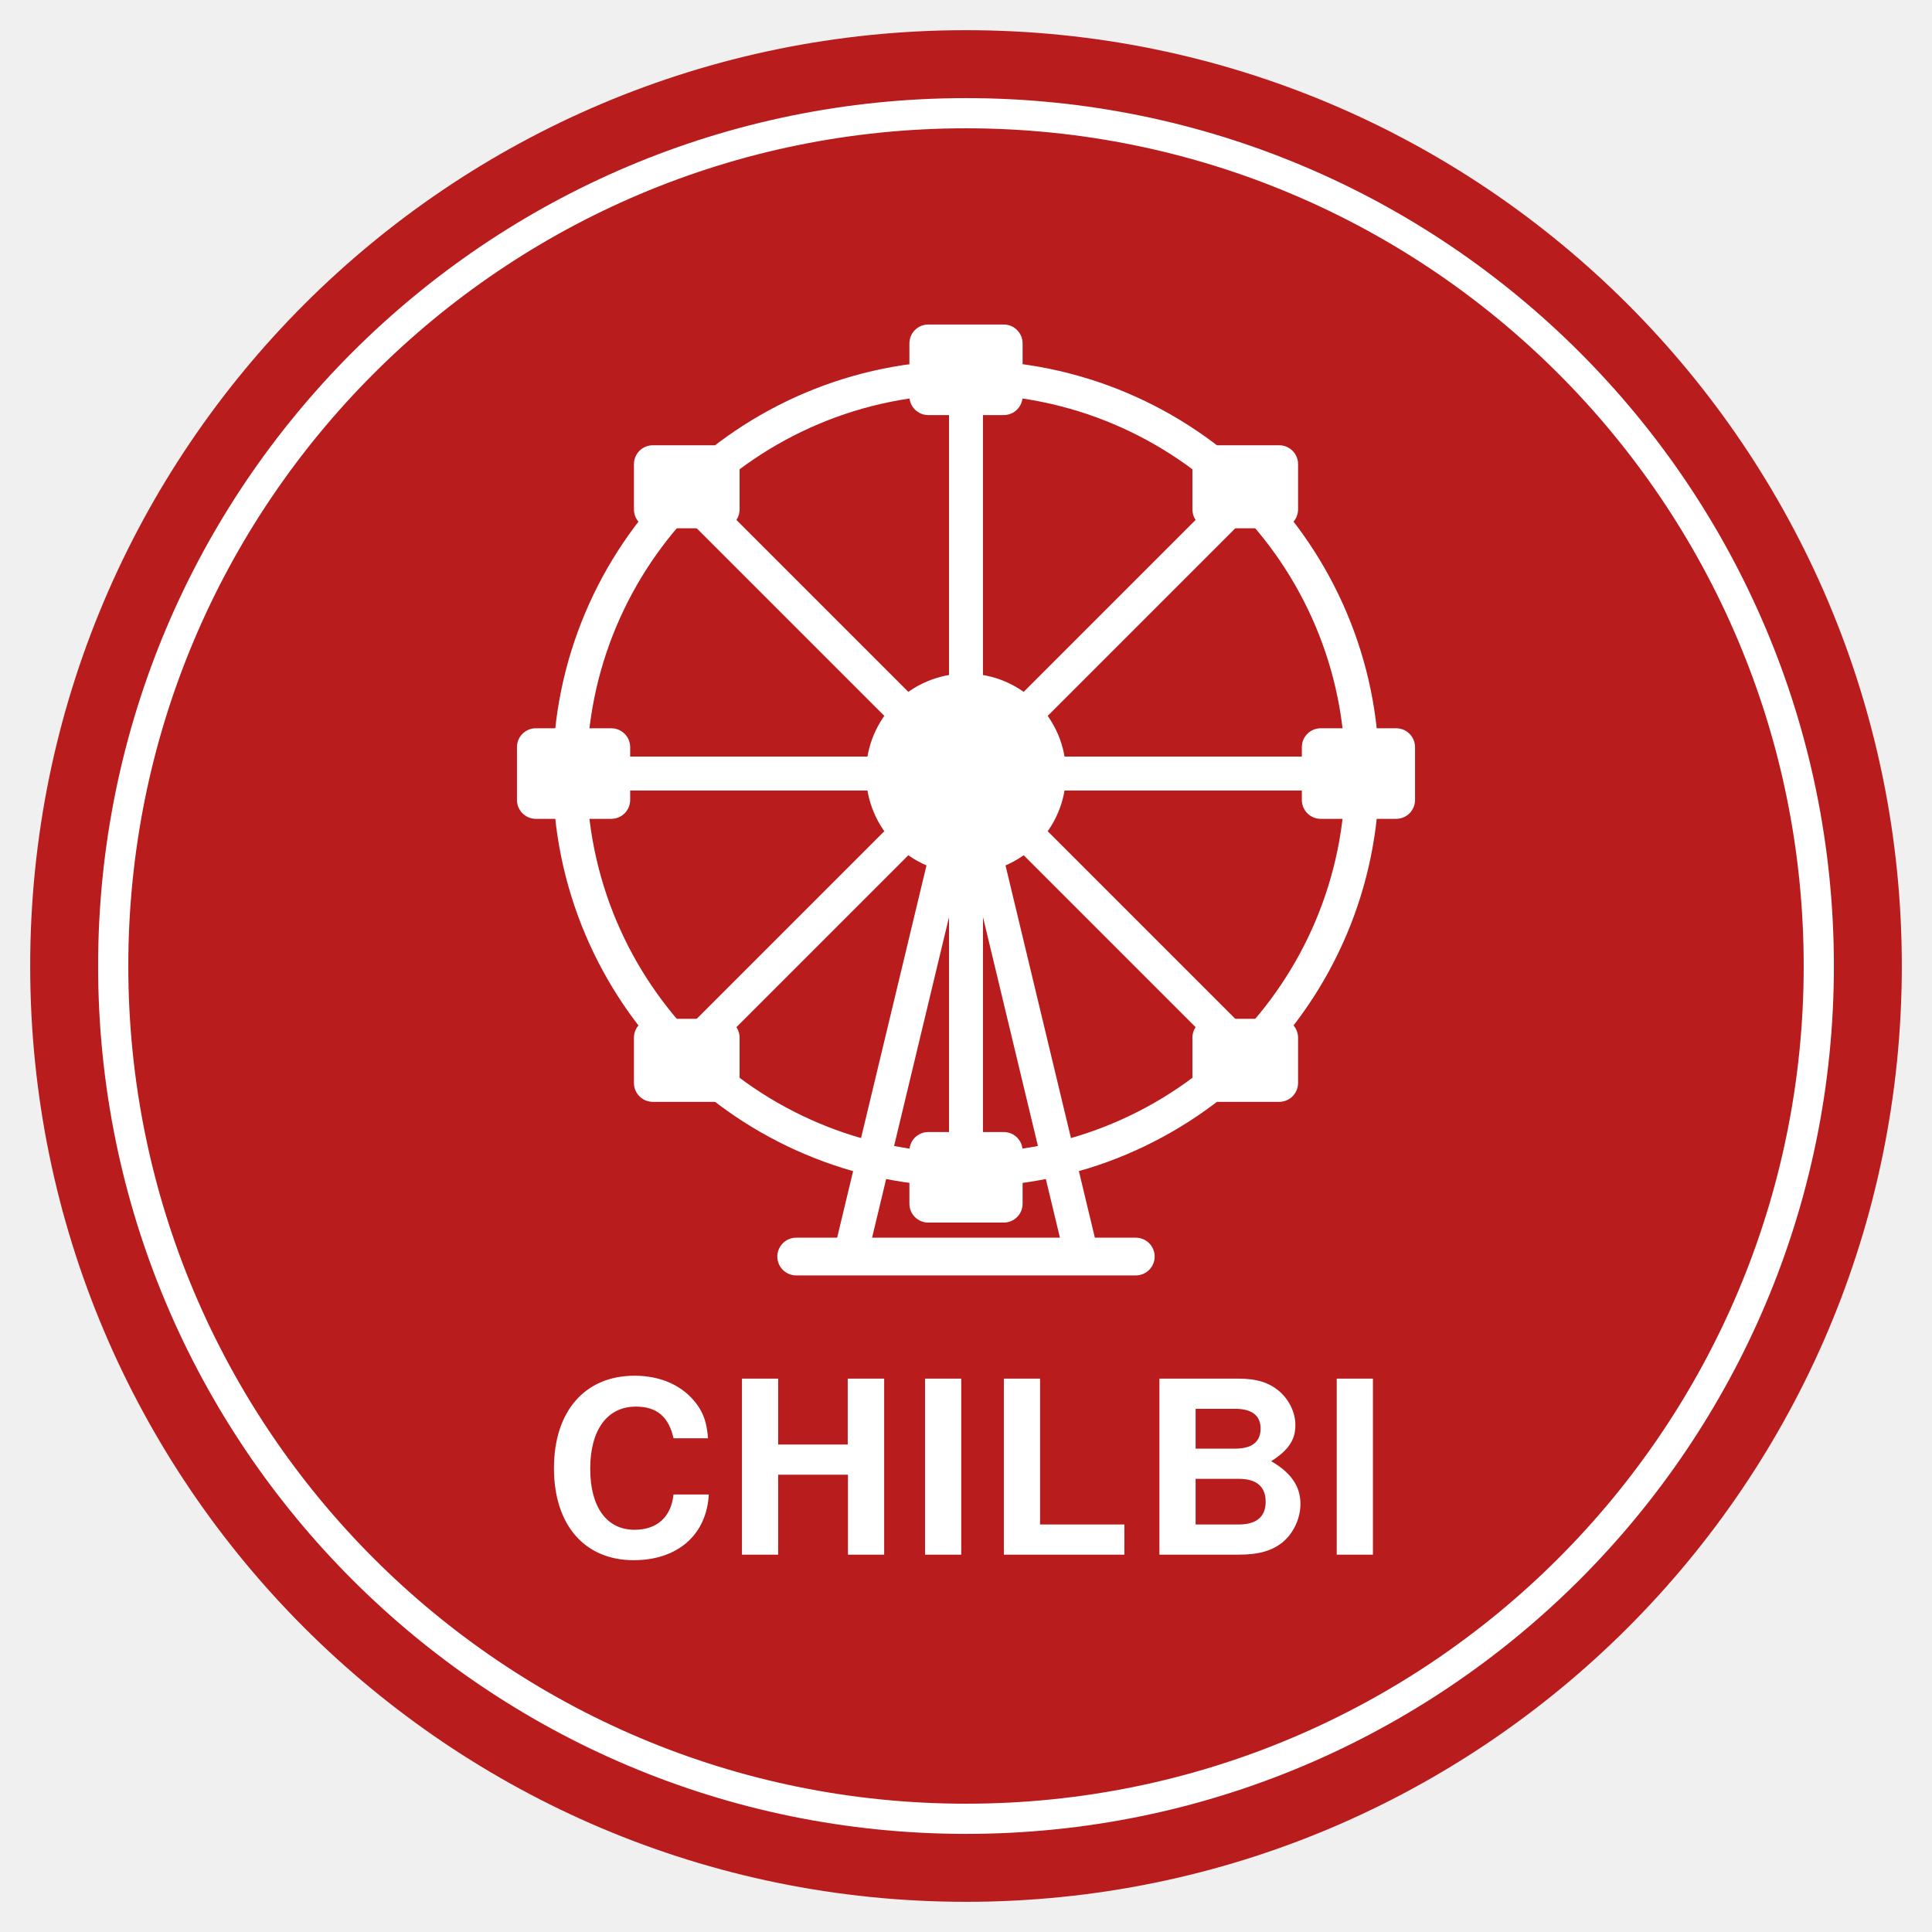
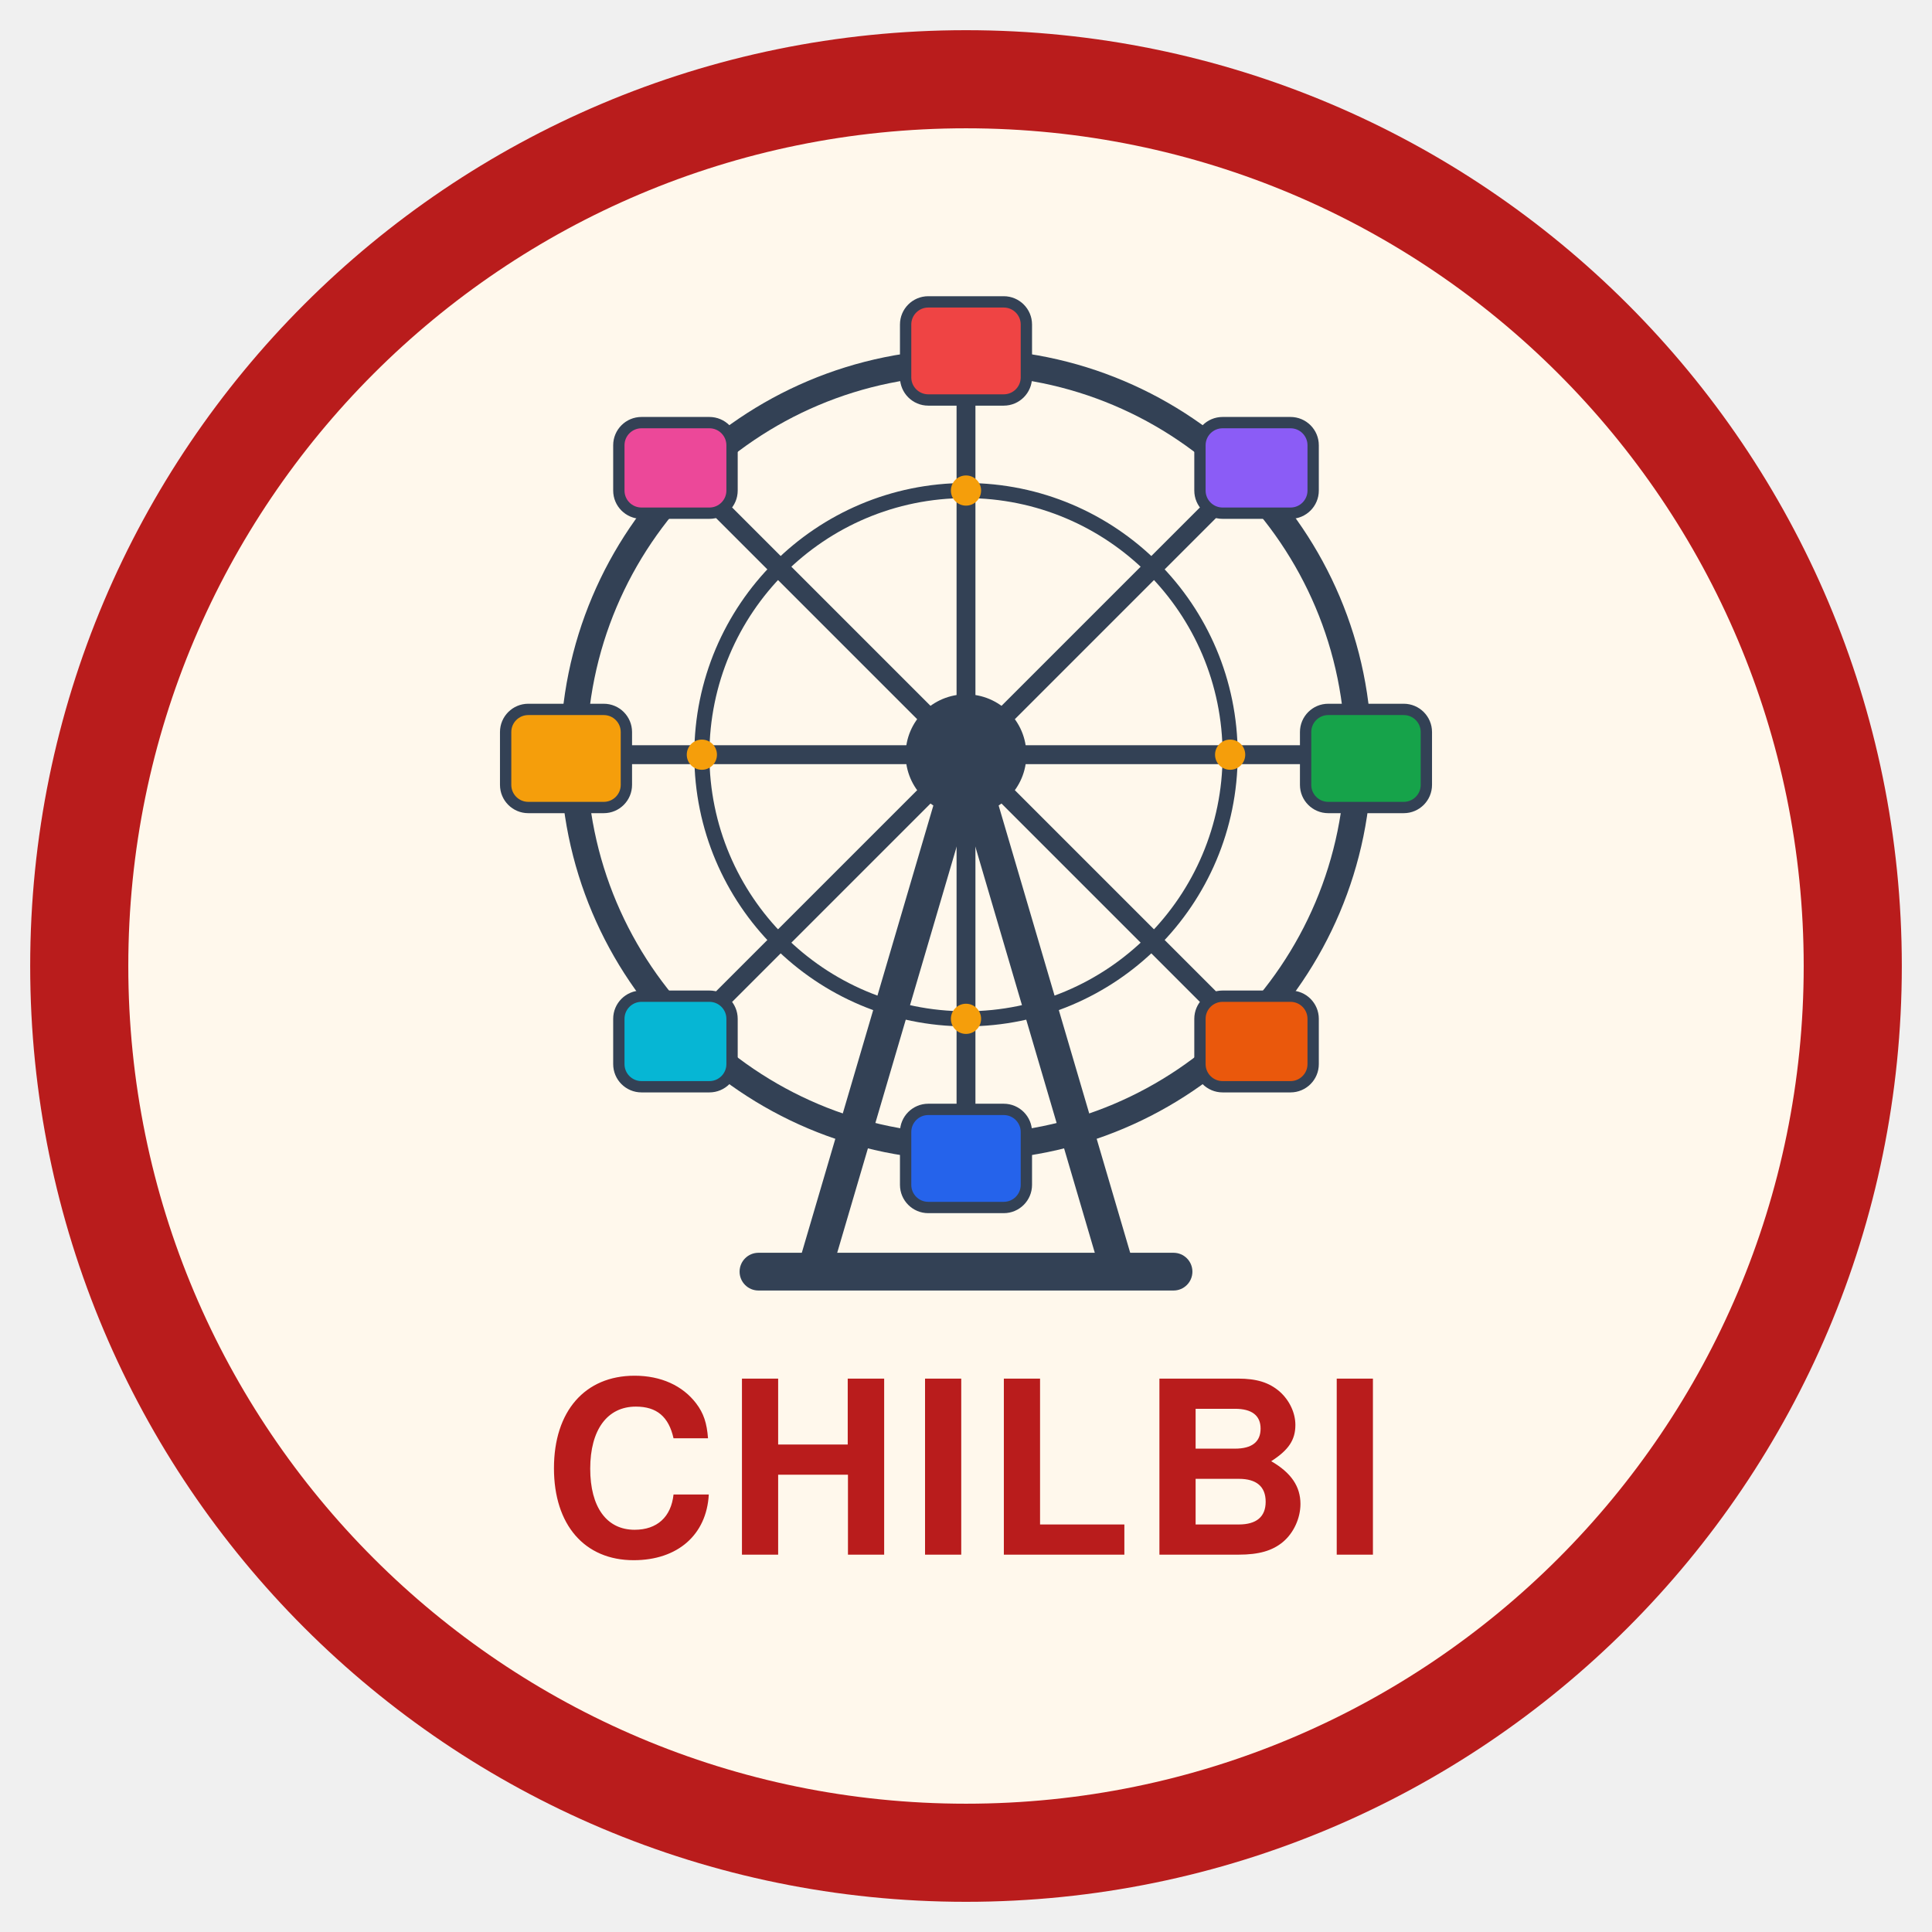
<svg xmlns="http://www.w3.org/2000/svg" viewBox="0 0 512 512" width="512" height="512">
  <circle cx="256" cy="256" r="248" fill="#B91C1C" />
-   <circle cx="256" cy="256" r="226" fill="none" stroke="#fff" stroke-width="8" />
-   <g stroke="#fff" fill="none" stroke-width="9">
-     <circle cx="256" cy="205" r="105" />
-     <circle cx="256" cy="205" r="22" fill="#fff" />
-     <path d="M256 100 V310 M151 205 H361 M182 131 L330 279 M330 131 L182 279" />
-     <path d="M226 330 L256 205 L286 330" stroke-linejoin="round" />
+   <circle cx="256" cy="256" r="222" fill="#FFF8EC" />
+   <g stroke="#334155" stroke-width="7" fill="none">
+     <circle cx="256" cy="200" r="104" />
+     <circle cx="256" cy="200" r="70" stroke-width="4" />
+     <path d="M256 96 V304 M152 200 H360 M182 126 L330 274 M330 126 L182 274" stroke-width="5" />
+     <path d="M216 336 L256 200 L296 336" stroke-width="9" stroke-linejoin="round" />
  </g>
-   <g fill="#fff">
-     <rect x="241" y="86" width="30" height="24" rx="5" />
-     <rect x="241" y="300" width="30" height="24" rx="5" />
-     <rect x="137" y="193" width="30" height="24" rx="5" />
-     <rect x="345" y="193" width="30" height="24" rx="5" />
-     <rect x="168" y="118" width="28" height="22" rx="5" />
-     <rect x="316" y="118" width="28" height="22" rx="5" />
-     <rect x="168" y="270" width="28" height="22" rx="5" />
-     <rect x="316" y="270" width="28" height="22" rx="5" />
-     <rect x="206" y="328" width="100" height="10" rx="5" />
+   <circle cx="256" cy="200" r="16" fill="#334155" />
+   <rect x="196" y="332" width="120" height="10" rx="5" fill="#334155" />
+   <g stroke="#334155" stroke-width="3">
+     <rect x="240" y="80" width="32" height="26" rx="6" fill="#EF4444" />
+     <rect x="240" y="294" width="32" height="26" rx="6" fill="#2563EB" />
+     <rect x="134" y="188" width="32" height="26" rx="6" fill="#F59E0B" />
+     <rect x="346" y="188" width="32" height="26" rx="6" fill="#16A34A" />
+     <rect x="164" y="112" width="30" height="24" rx="6" fill="#EC4899" />
+     <rect x="318" y="112" width="30" height="24" rx="6" fill="#8B5CF6" />
+     <rect x="164" y="264" width="30" height="24" rx="6" fill="#06B6D4" />
+     <rect x="318" y="264" width="30" height="24" rx="6" fill="#EA580C" />
  </g>
-   <text x="256" y="412" text-anchor="middle" font-family="Helvetica, Arial, sans-serif" font-weight="700" font-size="64" letter-spacing="2" fill="#fff">CHILBI</text>
+   <g fill="#F59E0B">
+     <circle cx="256" cy="130" r="4" />
+     <circle cx="326" cy="200" r="4" />
+     <circle cx="186" cy="200" r="4" />
+     <circle cx="256" cy="270" r="4" />
+   </g>
+   <text x="256" y="412" text-anchor="middle" font-family="Helvetica, Arial, sans-serif" font-weight="700" font-size="64" letter-spacing="2" fill="#B91C1C">CHILBI</text>
</svg>
